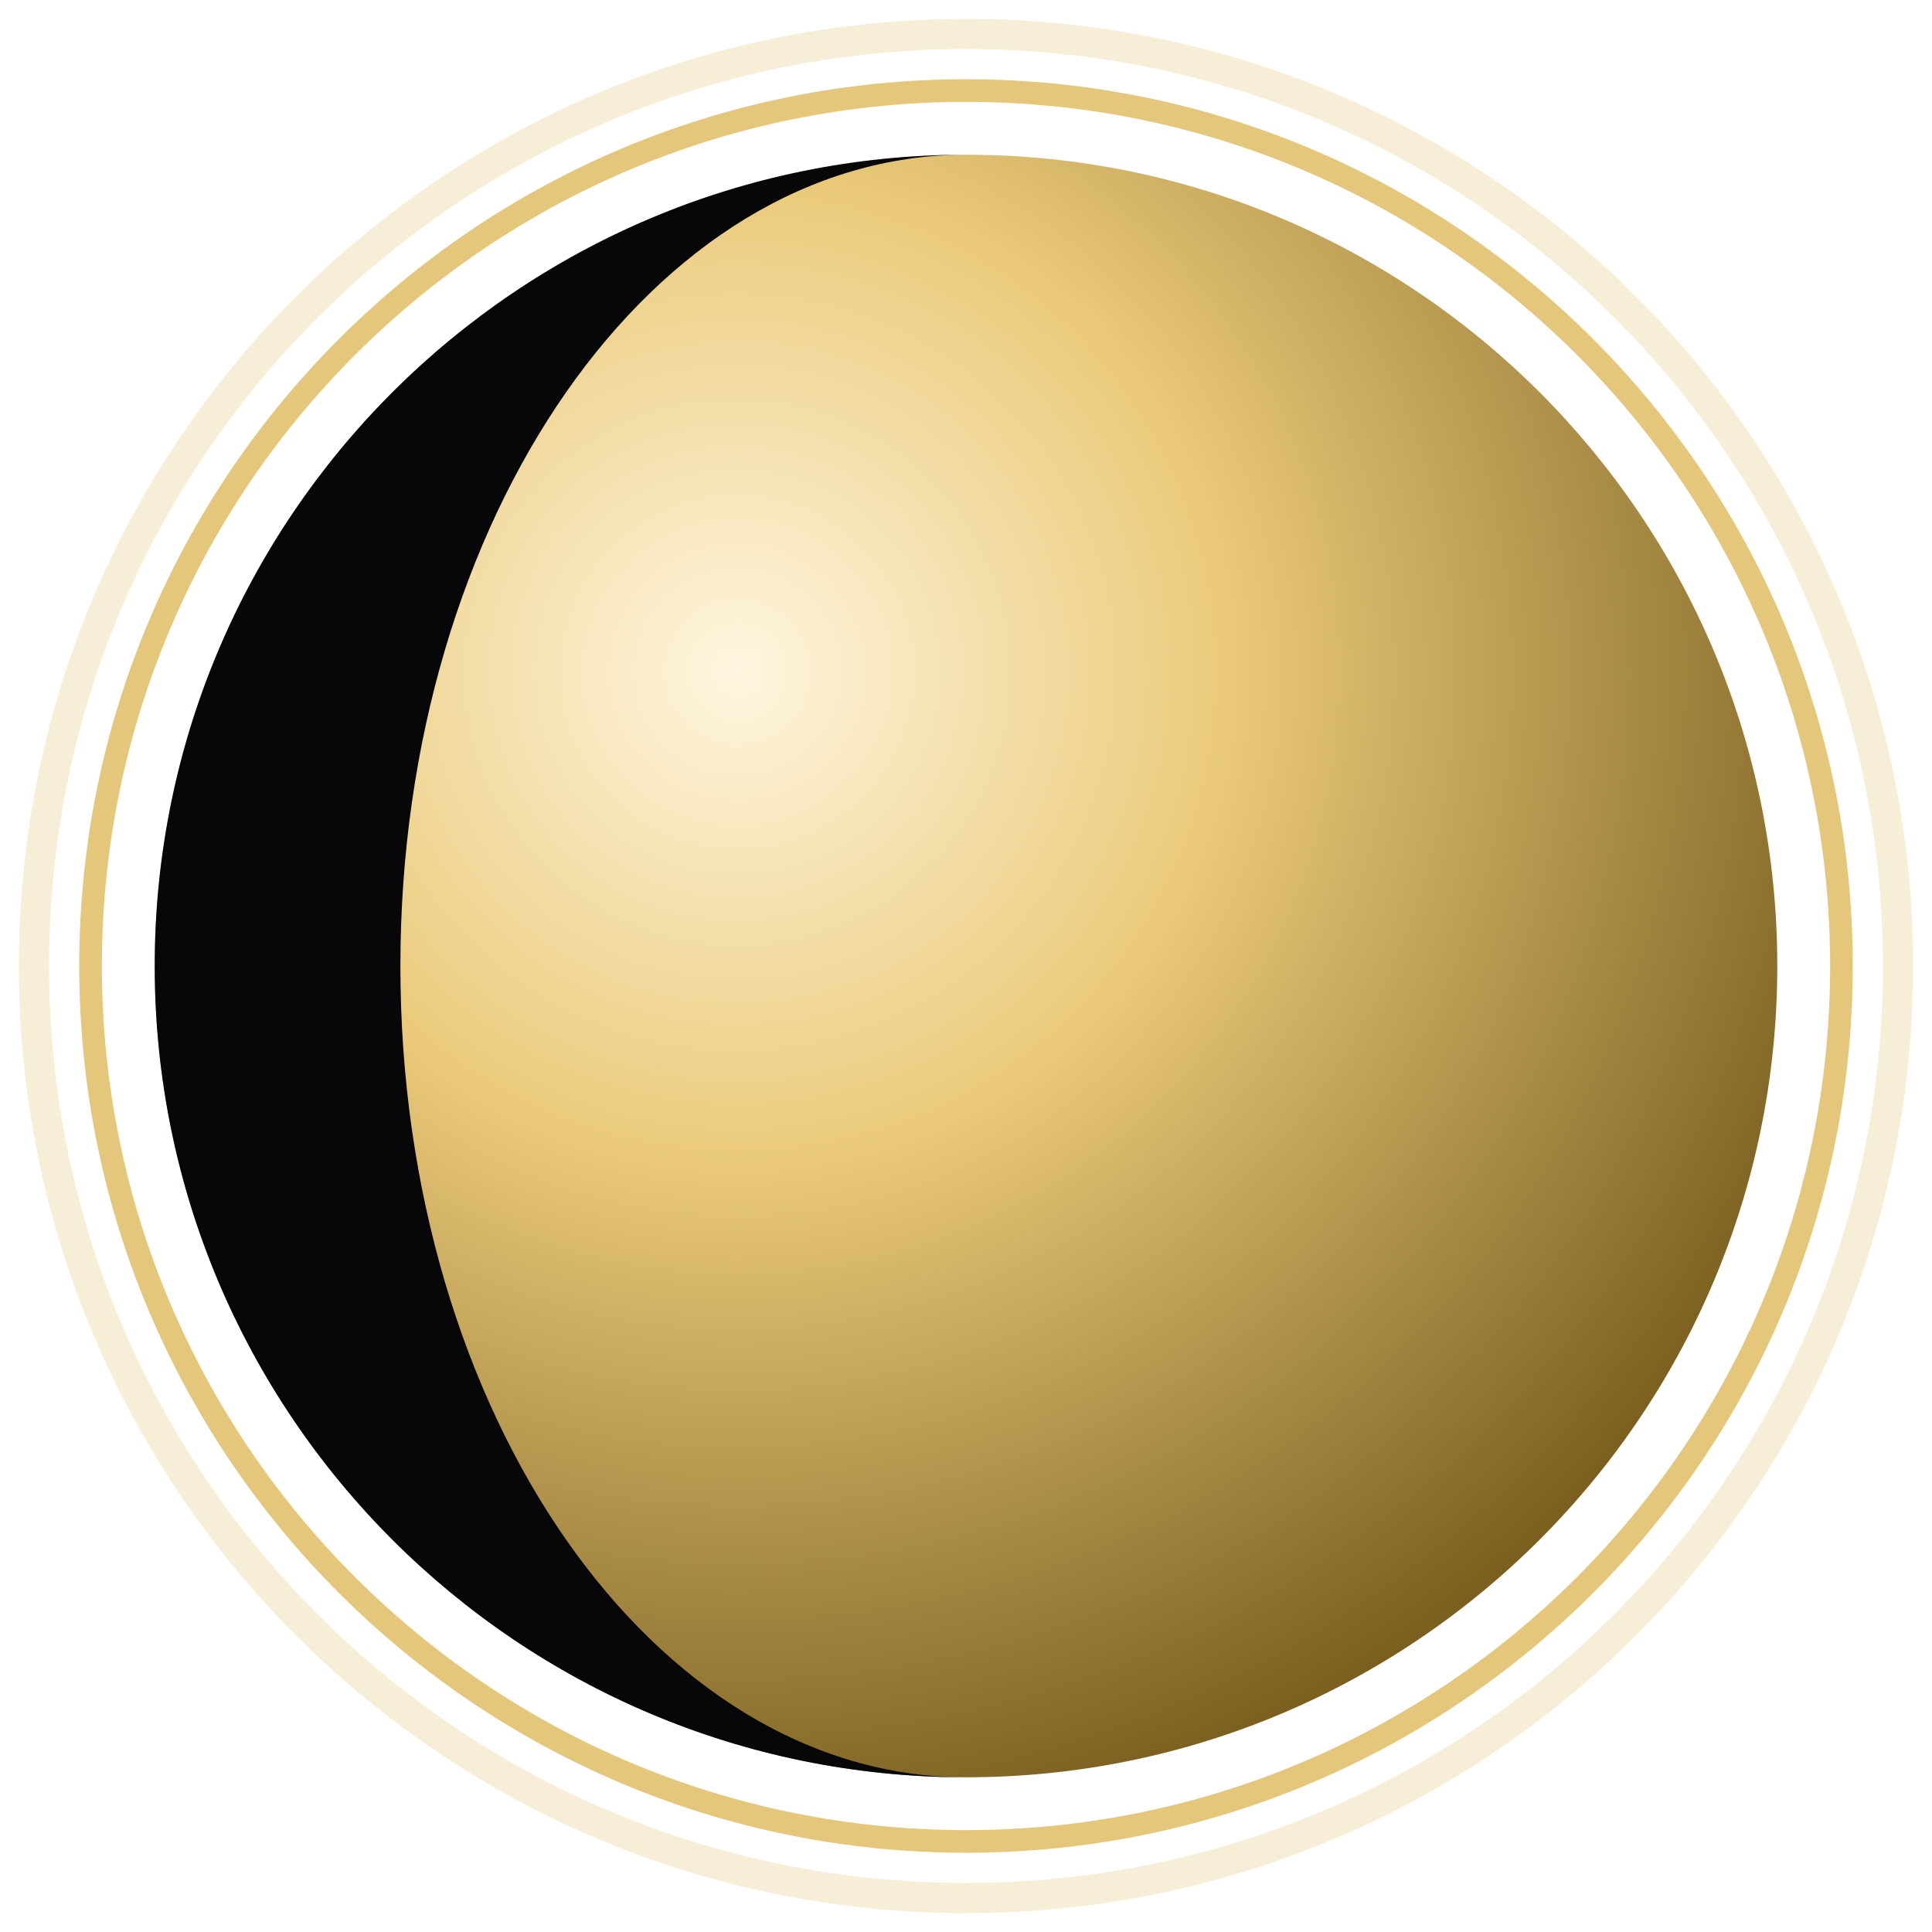
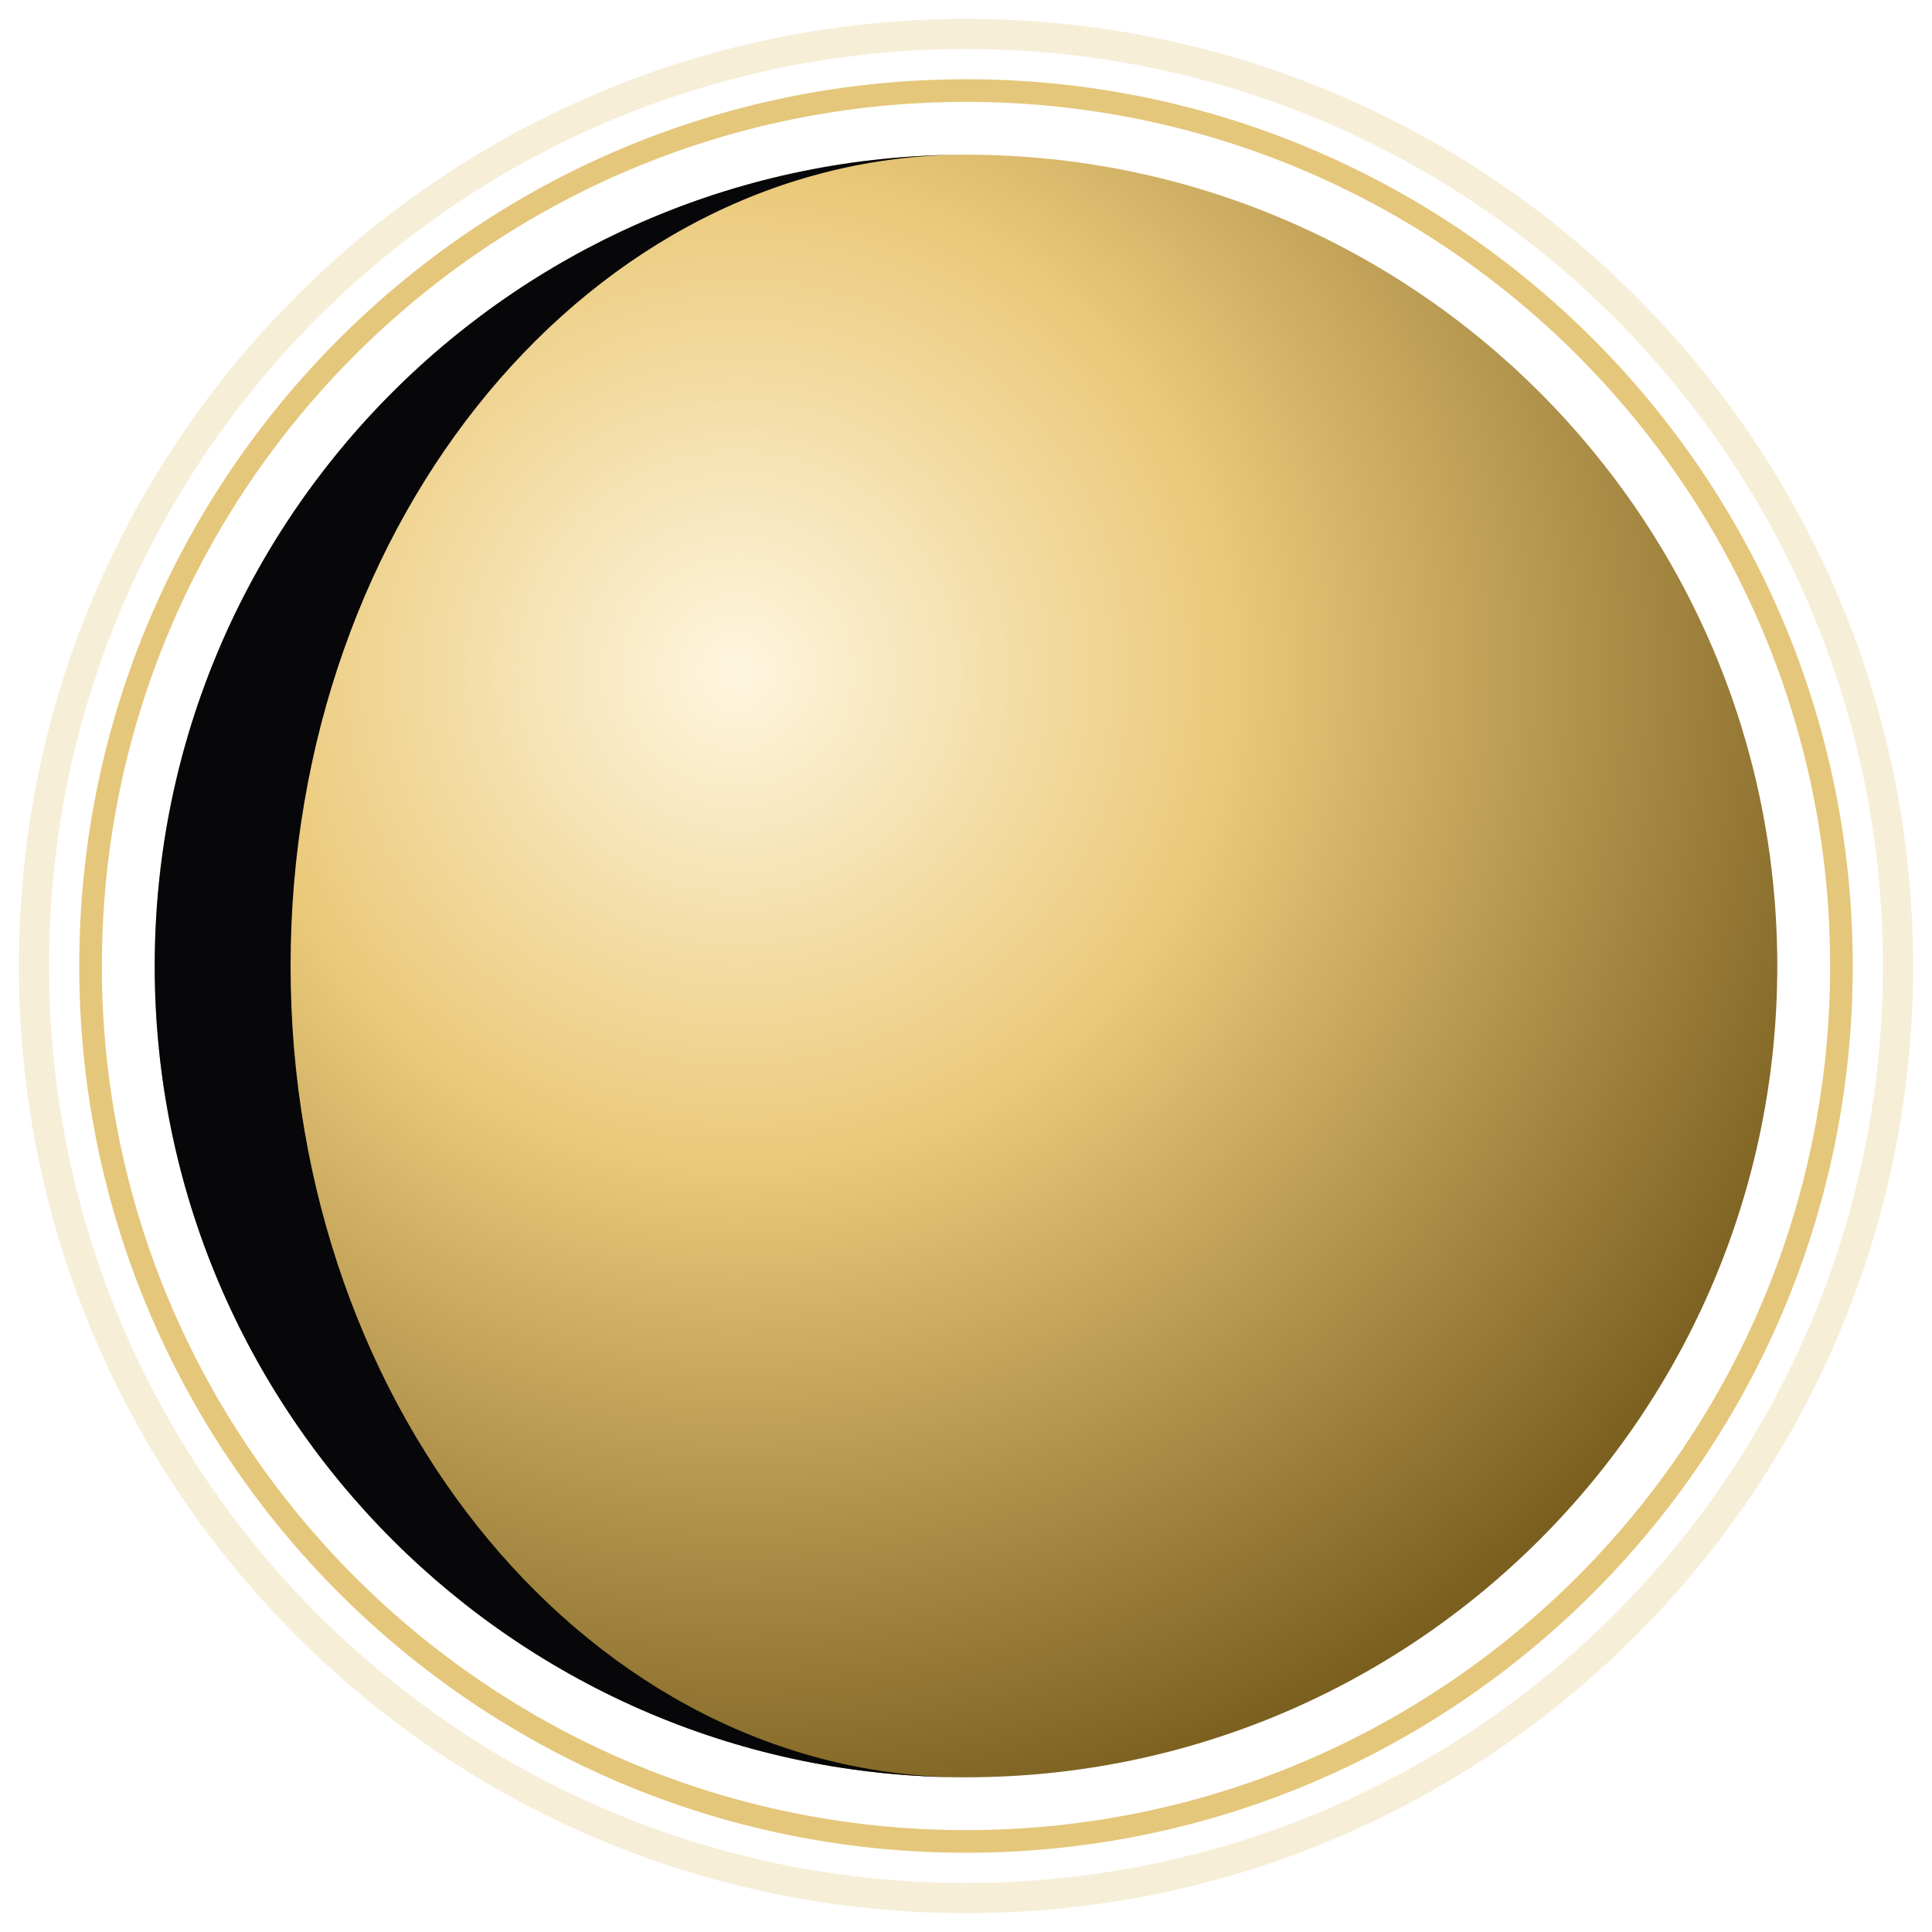
<svg xmlns="http://www.w3.org/2000/svg" viewBox="0 0 512 512" width="512" height="512">
  <defs>
    <radialGradient id="moonGold" cx="36%" cy="32%" r="72%">
      <stop offset="0%" stop-color="#FFF6E0" />
      <stop offset="42%" stop-color="#EAC979" />
      <stop offset="100%" stop-color="#7A5F1F" />
    </radialGradient>
  </defs>
  <circle cx="256" cy="256" r="215" fill="url(#moonGold)" />
-   <path d="M 256 41 A 215 215 0 0 0 256 471 A 149.891 215 0 0 1 256 41 Z" fill="#070608" fill-opacity="1.0" />
+   <path d="M 256 41 A 215 215 0 0 0 256 471 A 178.994 215 0 0 1 256 41 Z" fill="#070608" fill-opacity="1.0" />
  <circle cx="256" cy="256" r="247" fill="none" stroke="#E5C77B" stroke-opacity="0.3" stroke-width="8.0" />
  <circle cx="256" cy="256" r="232" fill="none" stroke="#E5C77B" stroke-opacity="1.0" stroke-width="6.0" />
</svg>
